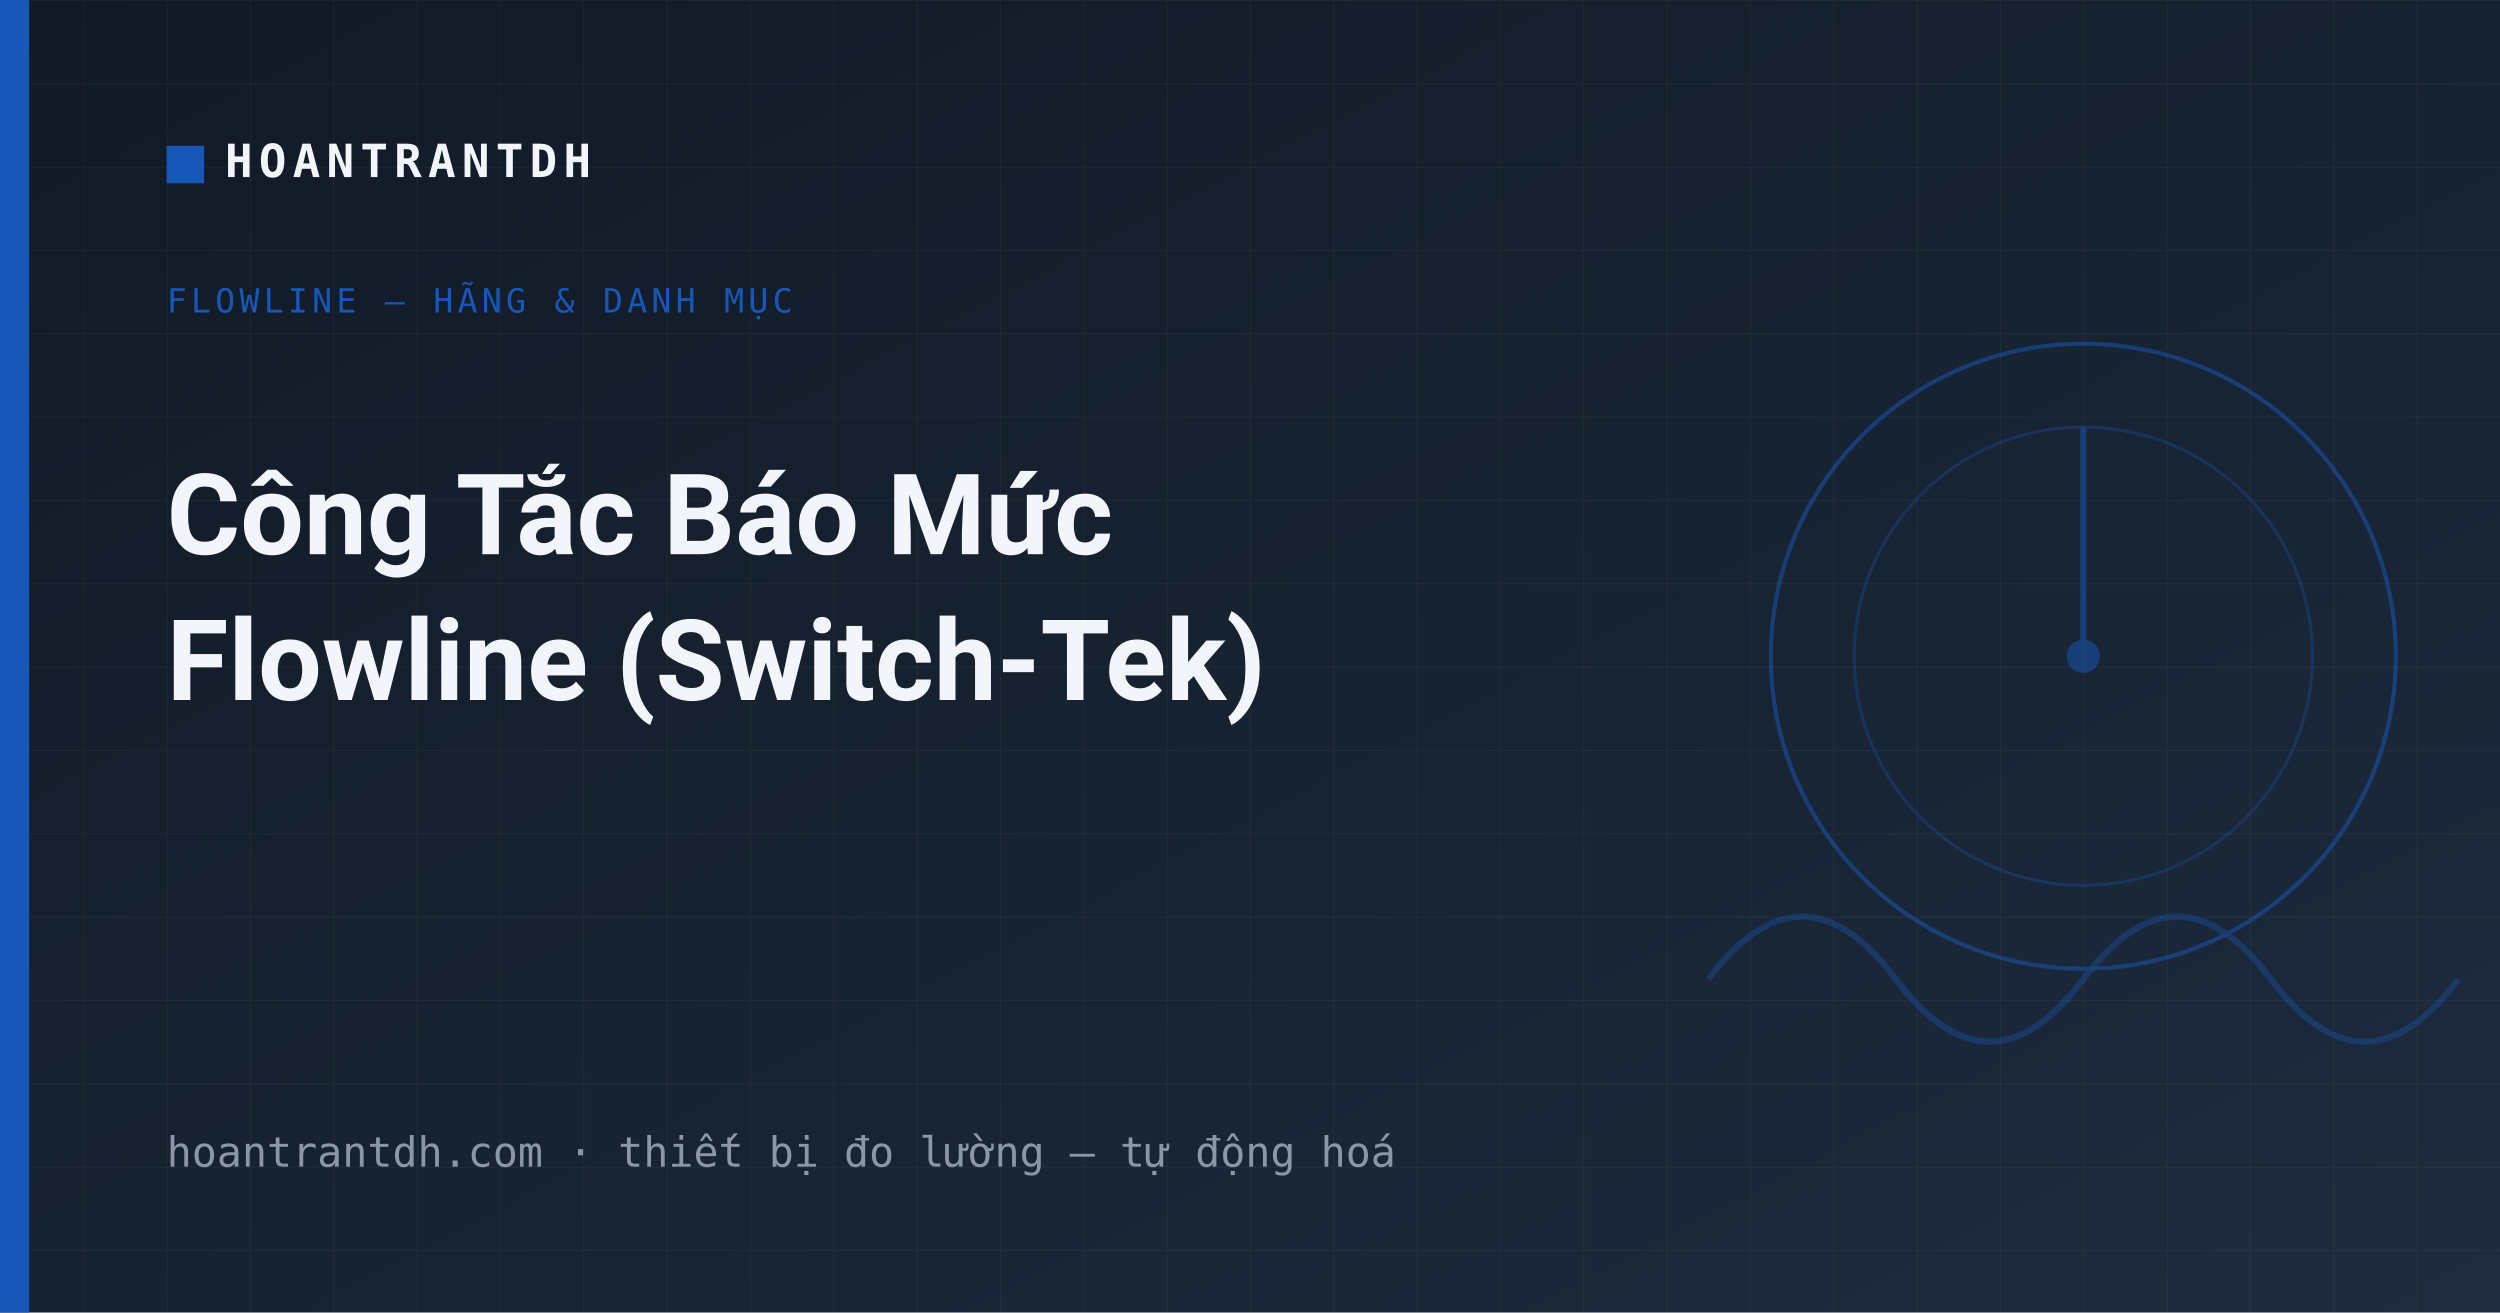
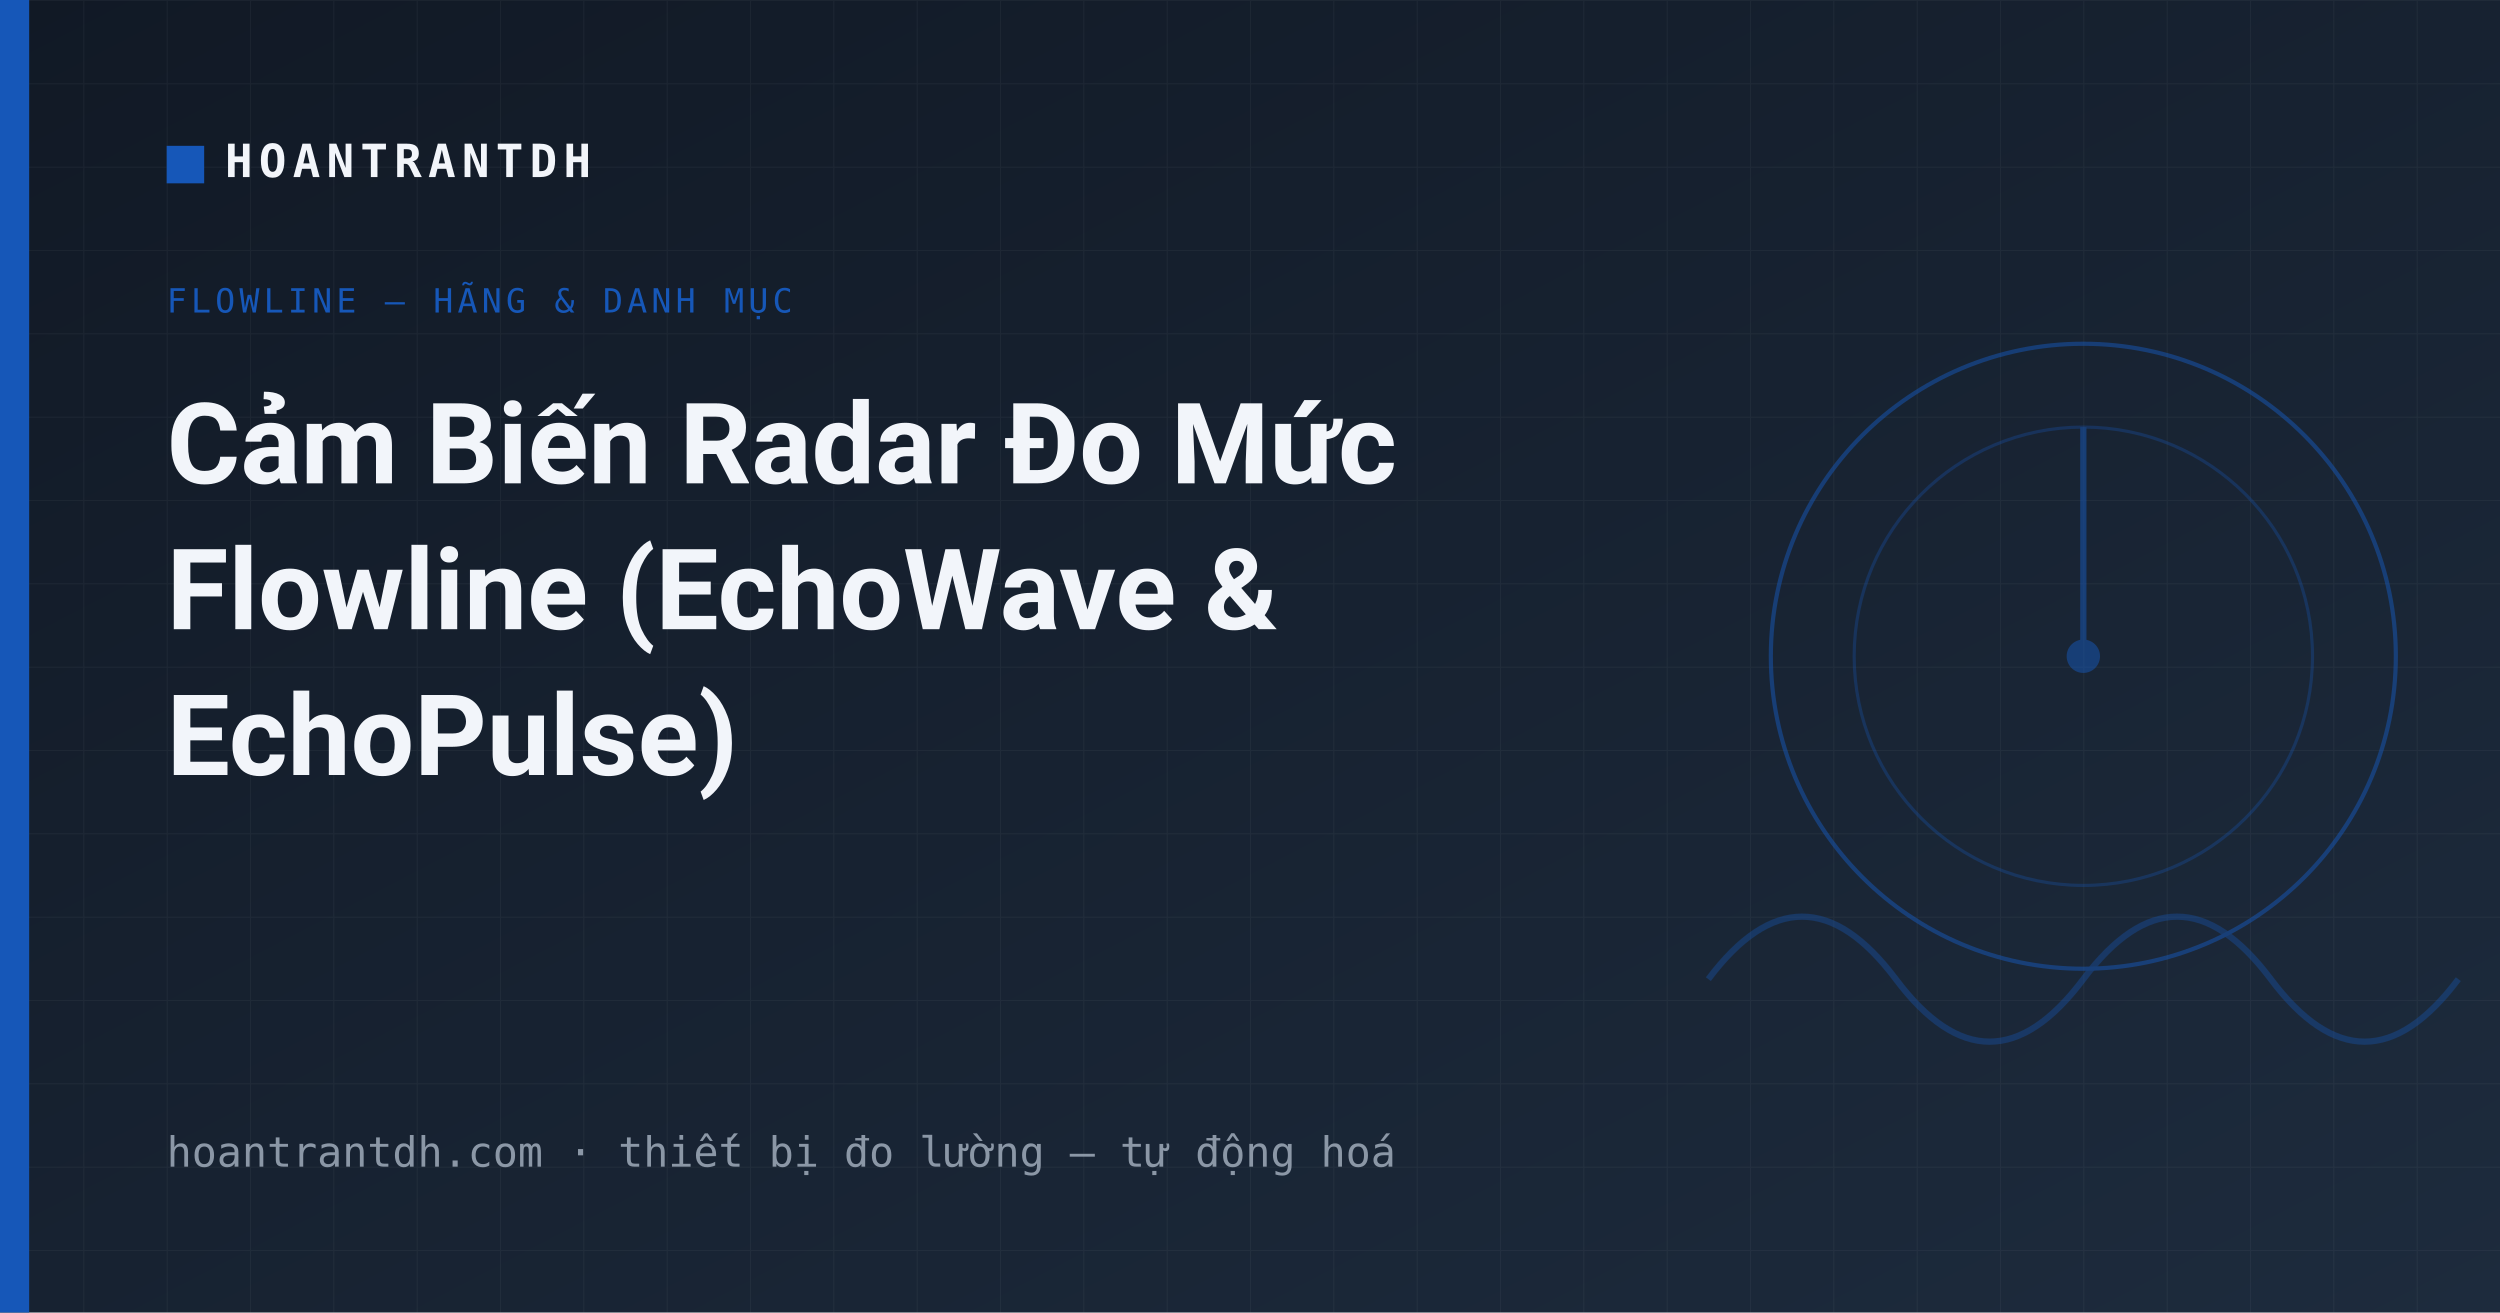
<svg xmlns="http://www.w3.org/2000/svg" width="1200" height="630" viewBox="0 0 1200 630" role="img">
  <defs>
    <linearGradient id="bg" x1="0" y1="0" x2="1" y2="1">
      <stop offset="0" stop-color="#111925" />
      <stop offset="1" stop-color="#1d2b3d" />
    </linearGradient>
    <pattern id="grid" width="40" height="40" patternUnits="userSpaceOnUse">
      <path d="M40 0H0V40" fill="none" stroke="#ffffff" stroke-opacity="0.04" stroke-width="1" />
    </pattern>
  </defs>
  <rect width="1200" height="630" fill="url(#bg)" />
  <rect width="1200" height="630" fill="url(#grid)" />
  <rect x="0" y="0" width="14" height="630" fill="#1657b8" />
  <g opacity="0.5">
    <circle cx="1000" cy="315" r="150" fill="none" stroke="#1657b8" stroke-width="2" />
    <circle cx="1000" cy="315" r="110" fill="none" stroke="#1657b8" stroke-width="1.5" stroke-opacity="0.6" />
    <path d="M1000 315 L1000 205" stroke="#1657b8" stroke-width="3" />
    <circle cx="1000" cy="315" r="8" fill="#1657b8" />
    <path d="M820 470 q45 -60 90 0 t90 0 t90 0 t90 0" fill="none" stroke="#1657b8" stroke-width="3" stroke-opacity="0.7" />
  </g>
  <g font-family="Consolas,Menlo,monospace">
    <rect x="80" y="70" width="18" height="18" fill="#1657b8" />
    <text x="108" y="85" font-size="22" font-weight="700" letter-spacing="3" fill="#f2f5fa">HOANTRANTDH</text>
    <text x="80" y="150" font-size="16" letter-spacing="2" fill="#1657b8">FLOWLINE — HÃNG &amp; DANH MỤC</text>
  </g>
-   <text x="80" y="266" font-family="Segoe UI,Roboto,Arial,sans-serif" font-size="54" font-weight="700" fill="#f2f5fa">Công Tắc Báo Mức</text>
-   <text x="80" y="336" font-family="Segoe UI,Roboto,Arial,sans-serif" font-size="54" font-weight="700" fill="#f2f5fa">Flowline (Switch-Tek)</text>
+   <text x="80" y="232" font-family="Segoe UI,Roboto,Arial,sans-serif" font-size="54" font-weight="700" fill="#f2f5fa">Cảm Biến Radar Đo Mức</text>
+   <text x="80" y="302" font-family="Segoe UI,Roboto,Arial,sans-serif" font-size="54" font-weight="700" fill="#f2f5fa">Flowline (EchoWave &amp;</text>
+   <text x="80" y="372" font-family="Segoe UI,Roboto,Arial,sans-serif" font-size="54" font-weight="700" fill="#f2f5fa">EchoPulse)</text>
  <text x="80" y="560" font-family="Consolas,Menlo,monospace" font-size="20" fill="#8b97a6">hoantrantdh.com · thiết bị đo lường – tự động hoá</text>
</svg>
